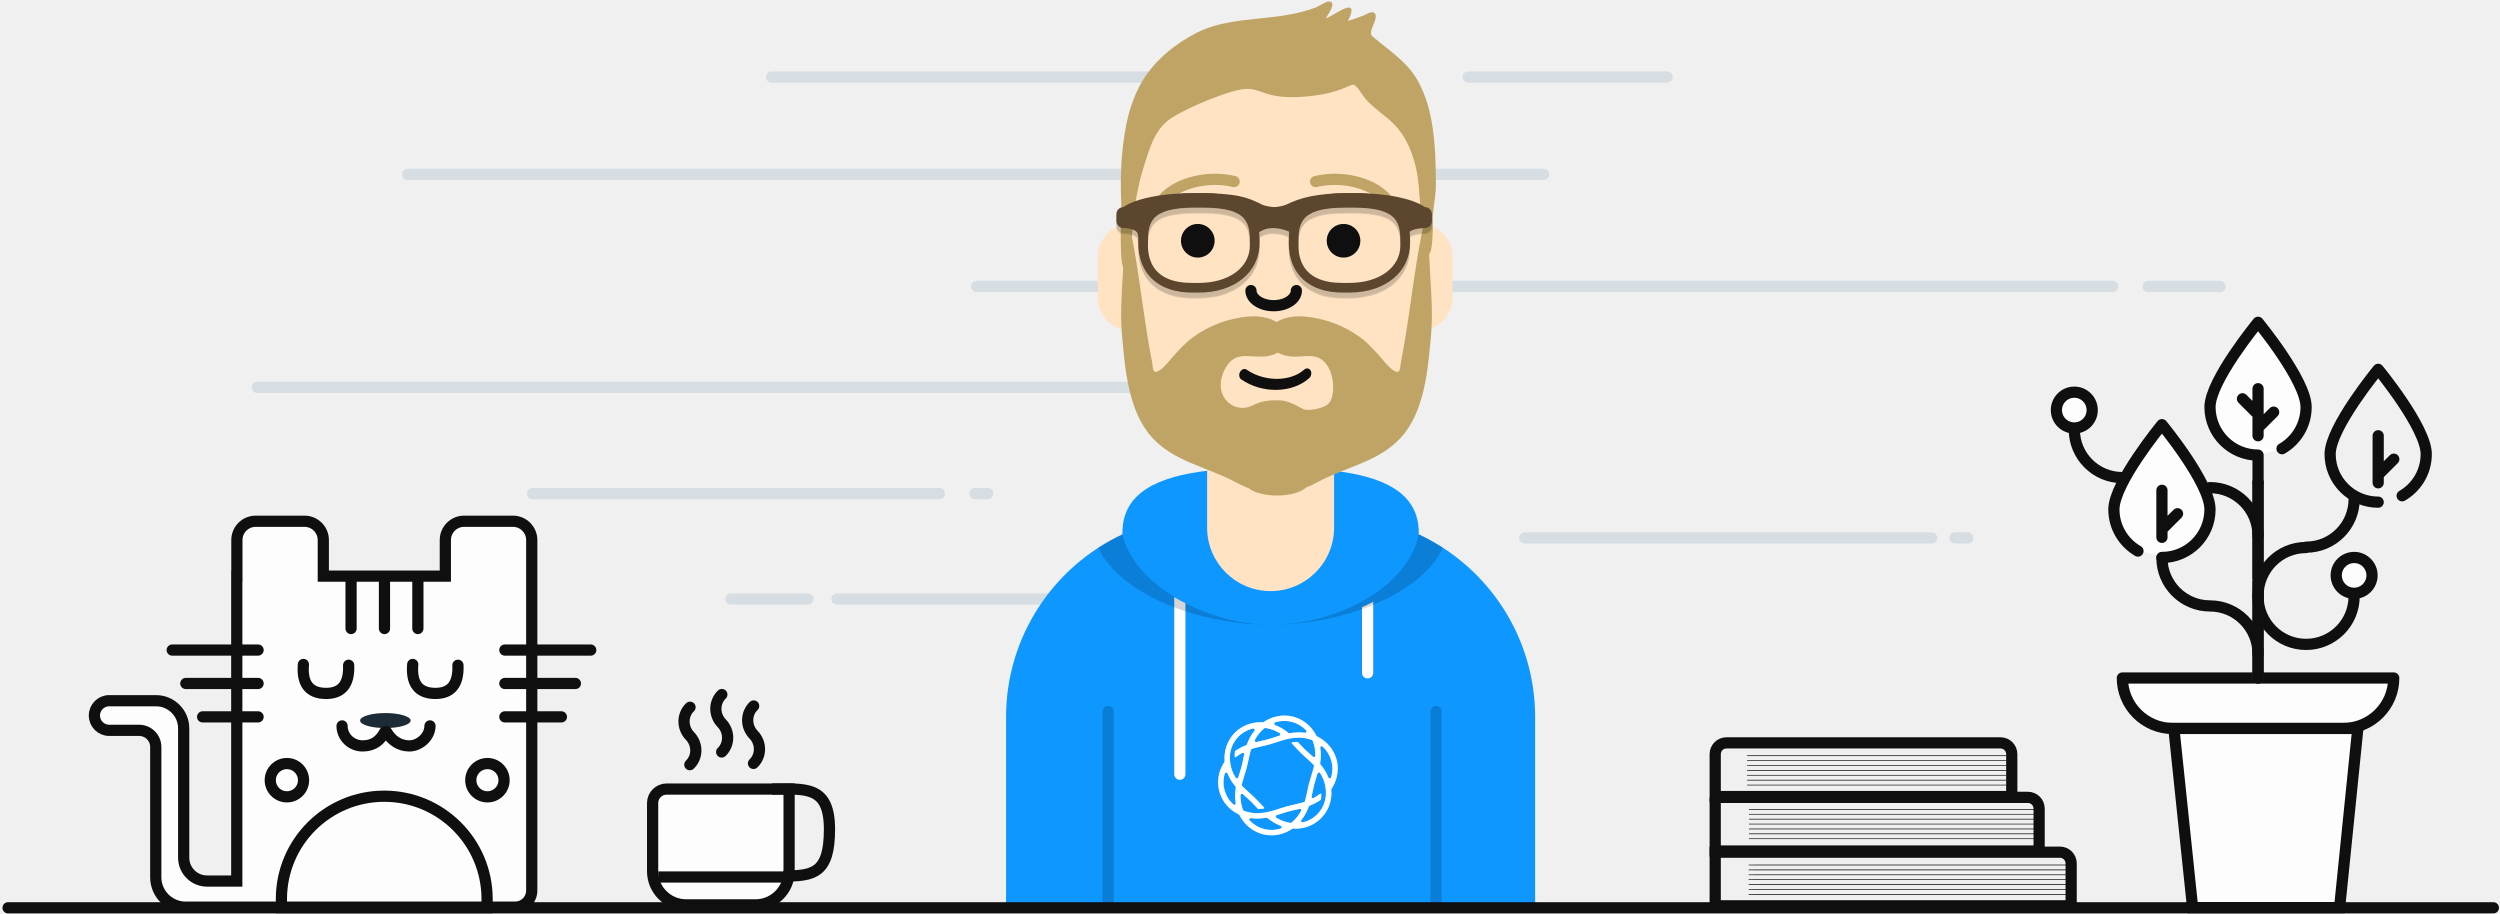
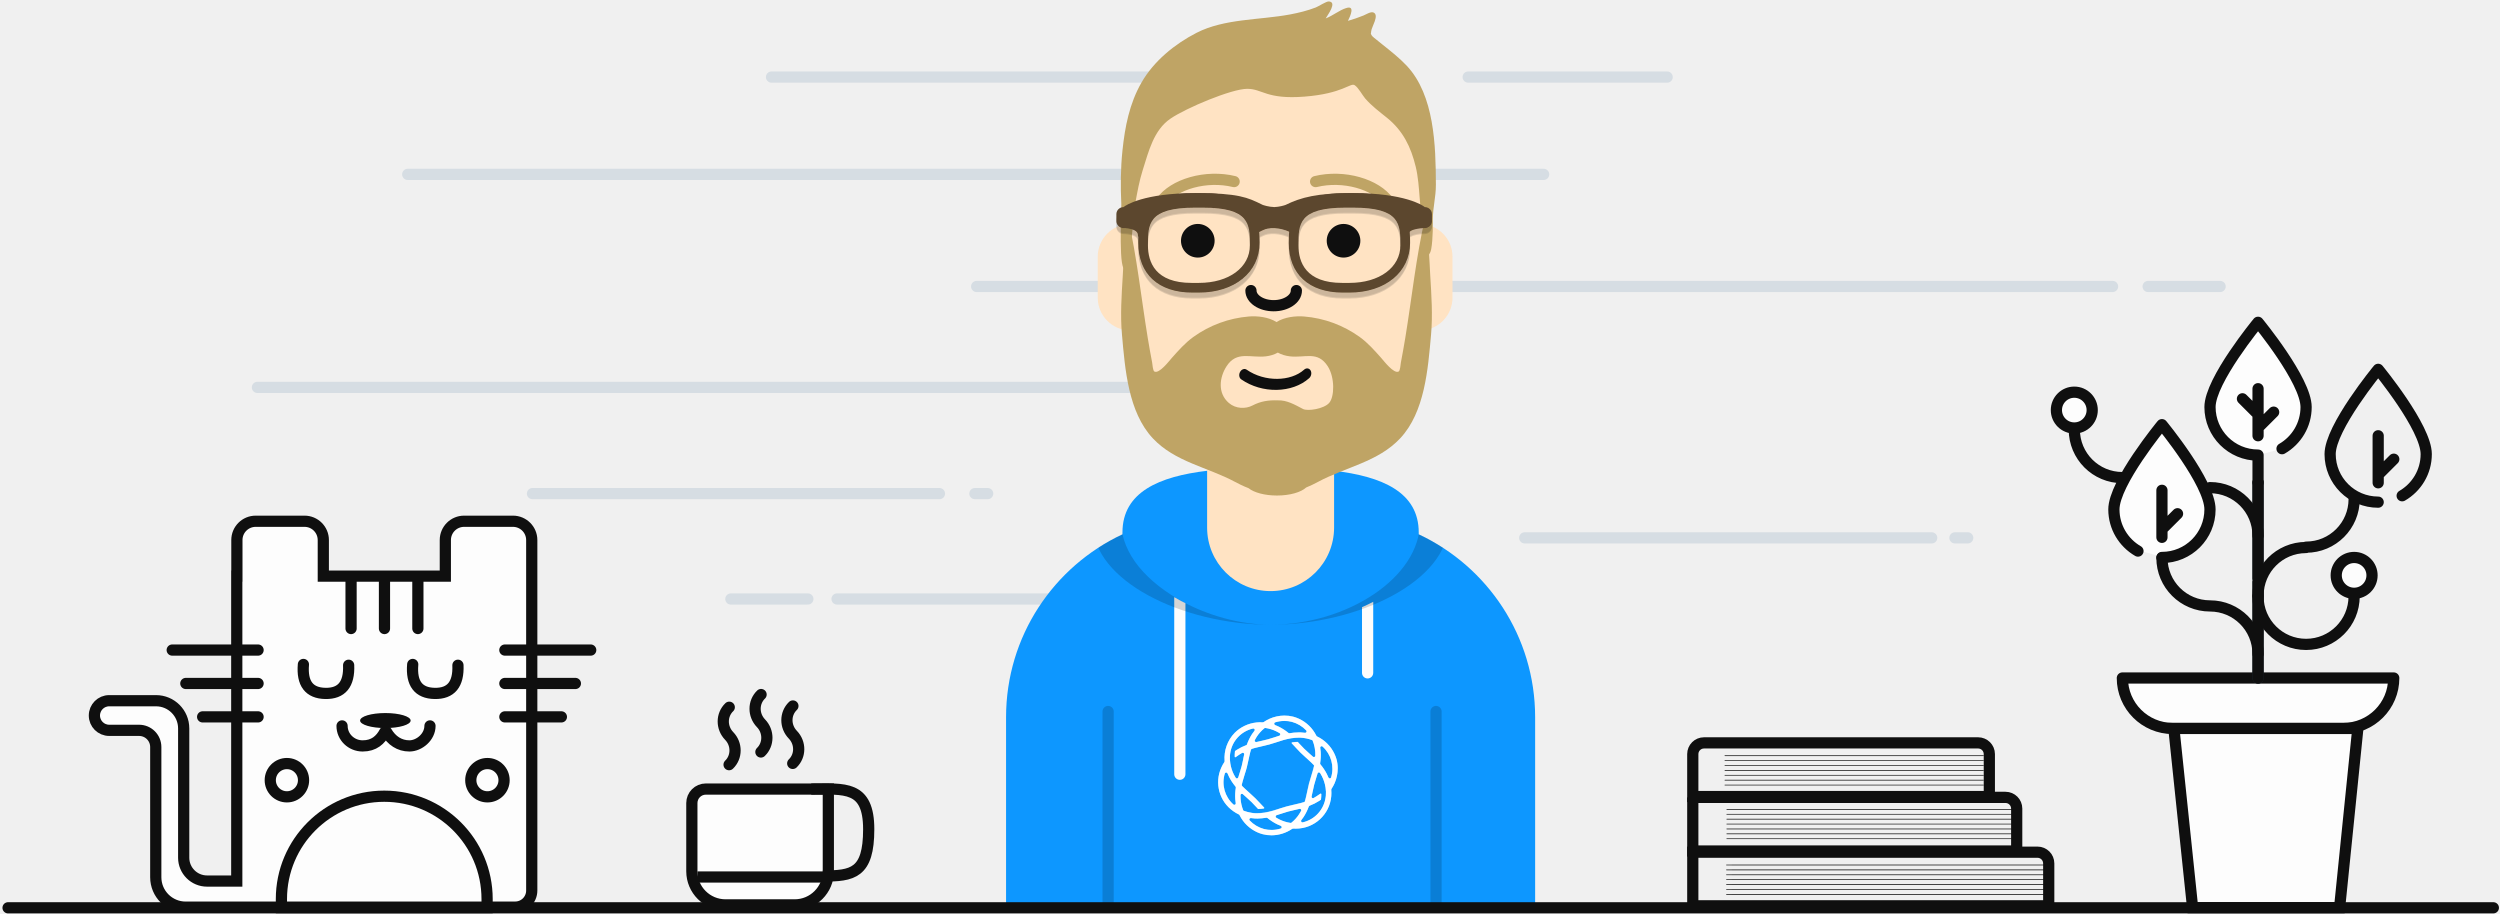
<svg xmlns="http://www.w3.org/2000/svg" xmlns:xlink="http://www.w3.org/1999/xlink" width="892" height="326" viewBox="0 0 892 326">
  <defs>
    <path d="M117.757 145.628V213H72.26v-69.2c-15.719-8.487-26.56-24.849-27.239-43.8h-.034c-6.456 0-11.689-5.233-11.689-11.69V73.69c0-6.457 5.233-11.69 11.69-11.69V51.89C44.987 23.233 68.22 0 96.877 0c28.659 0 51.89 23.232 51.89 51.89v10.124c6.188.301 11.112 5.413 11.112 11.675v14.622c0 6.273-4.941 11.392-11.145 11.677-.726 20.424-13.257 37.843-30.978 45.64z" id="a" />
    <path d="M72.323.07v20.277C72.323 32.858 82.464 43 94.975 43c12.51 0 22.653-10.142 22.653-22.653V.071c17.084 2.025 30.203 7.592 30.203 22.006 0 .222-.003.444-.009.664 24.539 11.474 41.54 36.381 41.54 65.258v69.42H.588v-69.42c0-28.877 17-53.784 41.54-65.258a23.59 23.59 0 0 1-.01-.664c0-14.414 13.119-19.98 30.204-22.006z" id="b" />
    <path d="M74.372 66.248c-1.924 2.173-7.718 3.01-9.316 2.173-2.954-1.545-5.75-3.201-8.998-3.088-3.248-.113-6.063.27-9.052 1.835-2.394 1.253-5.945 1.253-8.448-.92-4.04-3.507-3.362-9.083-.813-13.054 3.626-5.651 8.545-2.918 14.045-3.563 1.496-.175 2.998-.617 4.268-1.34 1.27.723 2.772 1.165 4.268 1.34 5.5.645 9.93-2.088 13.556 3.563 2.548 3.971 2.413 10.882.49 13.054zm34.2-65.957c-3.217 14.075-4.696 28.434-7.029 42.671a337.588 337.588 0 0 1-1.584 8.879c-.118.62-.235 2.923-.81 3.215-1.739.884-5.284-3.818-6.232-4.88-2.38-2.665-4.74-5.355-7.64-7.447a39.471 39.471 0 0 0-19.854-7.32c-2.987-.248-7.024.185-9.839 1.993-2.814-1.808-6.852-2.241-9.838-1.993a39.471 39.471 0 0 0-19.855 7.32c-2.9 2.092-5.26 4.782-7.64 7.447-.948 1.062-4.493 5.764-6.232 4.88-.574-.292-.691-2.595-.81-3.215a337.584 337.584 0 0 1-1.584-8.879C7.292 28.725 5.814 14.366 2.595.292 1.66.291.839 19.038.735 20.785.308 27.88-.188 34.816.446 41.917 1.54 54.167 2.681 69.525 11.451 78.88c7.924 8.452 19.43 10.219 29.354 15.554 1.277.687 2.972 1.535 4.8 2.23 1.925 1.563 5.744 2.628 10.143 2.628 4.614 0 8.59-1.172 10.411-2.862a43.018 43.018 0 0 0 4.205-1.996c9.923-5.336 21.43-7.102 29.354-15.554 8.77-9.354 9.91-24.713 11.004-36.962.635-7.1.138-14.037-.287-21.131C110.33 19.039 109.51.29 108.573.29z" id="d" />
    <filter x="-.9%" y="-2.8%" width="101.8%" height="111.1%" filterUnits="objectBoundingBox" id="e">
      <feOffset dy="2" in="SourceAlpha" result="shadowOffsetOuter1" />
      <feColorMatrix values="0 0 0 0 0 0 0 0 0 0 0 0 0 0 0 0 0 0 0.2 0" in="shadowOffsetOuter1" result="shadowMatrixOuter1" />
      <feMerge>
        <feMergeNode in="shadowMatrixOuter1" />
        <feMergeNode in="SourceGraphic" />
      </feMerge>
    </filter>
  </defs>
  <g fill="none" fill-rule="evenodd">
    <g stroke-width="4">
      <g stroke="#D6DDE3" stroke-linecap="round">
        <path d="M189.98 176.119h145.213M91.844 138.215h386M348.474 102.215H753.77M523.844 27.5h71M275.274 27.5h195.987M766.45 102.215h25.689M347.844 176.119h4.56M298.656 213.715h145.212M260.77 213.715h27.478M544.02 191.908H689.23M697.52 191.908h4.56M145.474 62.215H550.77" />
      </g>
      <g stroke="#0F0F0F">
-         <path d="M269.547 322.866h-24.693c-6.627 0-12-5.372-12-12v-24.333a5 5 0 0 1 5-5h43.693v29.333c0 6.628-5.373 12-12 12z" fill="#FDFDFD" />
-         <path d="M275.45 281.535c11.785 0 20.506-1.436 20.506 14.356s-5.774 16.67-16.363 16.67M234.854 312.905h46.739" />
+         <path d="M283.547 322.866h-24.693c-6.627 0-12-5.372-12-12v-24.333a5 5 0 0 1 5-5h43.693v29.333c0 6.628-5.373 12-12 12z" fill="#FDFDFD" />
+         <path d="M289.45 281.535c11.785 0 20.506-1.436 20.506 14.356s-5.774 16.67-16.363 16.67M248.854 312.905h46.739" />
        <g stroke-linecap="round" stroke-linejoin="round">
-           <path d="M257.487 268.309c2.838-2.741 2.853-7.33.034-10.249M257.556 247.812c-2.838 2.74-2.854 7.329-.035 10.248" />
+           <path d="M271.487 268.309c2.838-2.741 2.853-7.33.034-10.249M271.556 247.812c-2.838 2.74-2.854 7.329-.035 10.248" />
        </g>
        <g stroke-linecap="round" stroke-linejoin="round">
-           <path d="M246.132 272.835c2.838-2.74 2.854-7.329.035-10.248M246.201 252.339c-2.838 2.74-2.853 7.329-.034 10.248" />
+           <path d="M260.132 272.835c2.838-2.74 2.854-7.329.035-10.248M260.201 252.339c-2.838 2.74-2.853 7.329-.034 10.248" />
        </g>
        <g stroke-linecap="round" stroke-linejoin="round">
-           <path d="M268.84 272.386c2.839-2.741 2.855-7.33.035-10.249M268.91 251.889c-2.838 2.74-2.854 7.329-.035 10.248" />
+           <path d="M282.84 272.386c2.839-2.741 2.855-7.33.035-10.249M282.91 251.889c-2.838 2.74-2.854 7.329-.035 10.248" />
        </g>
      </g>
    </g>
    <path d="M762.827 196.347c-5.135-2.962-8.592-8.51-8.592-14.864 0-9.469 17.145-30.242 17.145-30.242s17.146 20.773 17.146 30.242c0 9.47-7.676 17.146-17.146 17.146M814.225 160.099c5.135-2.962 8.592-8.51 8.592-14.863 0-9.47-17.145-30.243-17.145-30.243s-17.146 20.774-17.146 30.243c0 9.47 7.677 17.145 17.146 17.145" fill="#FDFDFD" />
    <path d="M854.088 241.913h-96.833c0 9.944 8.061 18.006 18.006 18.006h60.822c9.944 0 18.005-8.062 18.005-18.006z" stroke="#0F0F0F" stroke-width="4" fill="#FDFDFD" stroke-linecap="round" stroke-linejoin="round" />
    <path stroke="#0F0F0F" stroke-width="4" fill="#FDFDFD" d="M775.636 259.919l6.69 63.942h52.44l6.508-63.942z" />
    <path d="M805.672 241.913v-34.291M805.672 206.436v-34.291" stroke="#1D2B36" stroke-width="4" stroke-linecap="round" stroke-linejoin="round" />
    <path d="M805.672 233.34c0-9.469-7.676-17.146-17.146-17.146M822.818 195.352c-9.47 0-17.146 7.677-17.146 17.146M771.38 199.049c0 9.469 7.677 17.146 17.147 17.146M822.818 195.228c9.469 0 17.145-7.676 17.145-17.146M771.38 191.723v-16.788M771.38 188.866l5.567-5.566M848.536 172.264v-16.789M848.536 169.406l5.566-5.566M814.225 160.099c5.135-2.962 8.592-8.51 8.592-14.863 0-9.47-17.145-30.243-17.145-30.243s-17.146 20.774-17.146 30.243c0 9.47 7.677 17.145 17.146 17.145M805.672 162.381v9.763M805.672 155.475v-16.788M805.672 152.618l5.566-5.566M805.672 147.855l-5.566-5.566M805.672 191.13c0-9.468-7.676-17.145-17.146-17.145M740.11 153.26c0 9.47 7.676 17.146 17.145 17.146" stroke="#0F0F0F" stroke-width="4" stroke-linecap="round" stroke-linejoin="round" />
    <path d="M746.5 146.319a6.39 6.39 0 1 0-12.78 0 6.39 6.39 0 0 0 12.78 0zM846.342 205.295a6.39 6.39 0 1 0-12.781 0 6.39 6.39 0 0 0 12.78 0z" stroke="#0F0F0F" stroke-width="4" fill="#FDFDFD" stroke-linecap="round" stroke-linejoin="round" />
    <path d="M805.66 212.774c0 9.469 7.677 17.146 17.146 17.146M822.806 229.92c9.47 0 17.145-7.677 17.145-17.147" stroke="#0F0F0F" stroke-width="4" stroke-linecap="round" stroke-linejoin="round" />
    <g stroke="#0F0F0F">
      <g opacity=".15" stroke-linecap="square" stroke-width=".25">
-         <path d="M626.018 310.377h113.469M626.018 312.123h113.469M626.018 313.87h113.469M626.018 315.616h113.469M626.018 317.363h113.469M626.018 319.11h113.469M626.018 308.63h113.469" />
+         <path d="M618.018 310.377h113.469M618.018 312.123h113.469M618.018 313.87h113.469M618.018 315.616h113.469M618.018 317.363h113.469M618.018 319.11h113.469M618.018 308.63h113.469" />
      </g>
-       <path d="M611.987 304.06v19.14h127v-15.14a4 4 0 0 0-4-4h-123z" stroke-width="4" />
+       <path d="M603.987 304.06v19.14h127v-15.14a4 4 0 0 0-4-4h-123z" stroke-width="4" />
      <g stroke-linecap="round" stroke-width=".25">
-         <path d="M624.018 310.377h113.469M624.018 312.123h113.469M624.018 313.87h113.469M624.018 315.616h113.469M624.018 317.363h113.469M624.018 319.11h113.469M624.018 308.63h113.469" />
+         <path d="M616.018 310.377h113.469M616.018 312.123h113.469M616.018 313.87h113.469M616.018 315.616h113.469M616.018 317.363h113.469M616.018 319.11h113.469M616.018 308.63h113.469" />
      </g>
-       <path d="M611.987 284.501v19.141H727.56v-15.14a4 4 0 0 0-4-4H611.987z" stroke-width="4" />
+       <path d="M603.987 284.501v19.141H719.56v-15.14a4 4 0 0 0-4-4H603.987z" stroke-width="4" />
      <g stroke-linecap="round" stroke-width=".25">
-         <path d="M624.127 290.531H726.36M624.127 292.278H726.36M624.127 294.024H726.36M624.127 295.77H726.36M624.127 297.517H726.36M624.127 299.264H726.36M624.127 288.785H726.36" />
+         <path d="M616.127 290.531H718.36M616.127 292.278H718.36M616.127 294.024H718.36M616.127 295.77H718.36M616.127 297.517H718.36M616.127 299.264H718.36M616.127 288.785H718.36" />
      </g>
      <g>
-         <path d="M611.987 284.2h105.808v-15.14a4 4 0 0 0-4-4h-97.808a4 4 0 0 0-4 4v15.14z" stroke-width="4" />
+         <path d="M603.987 284.2h105.808v-15.14a4 4 0 0 0-4-4h-97.808a4 4 0 0 0-4 4v15.14z" stroke-width="4" />
        <g stroke-linecap="round" stroke-width=".25">
-           <path d="M623.455 271.377h92.243M623.455 273.124h92.243M623.455 274.87h92.243M623.455 276.617h92.243M623.455 278.363h92.243M623.455 280.11h92.243M623.455 269.631h92.243" />
+           <path d="M615.455 271.377h92.243M615.455 273.124h92.243M615.455 274.87h92.243M615.455 276.617h92.243M615.455 278.363h92.243M615.455 280.11h92.243M615.455 269.631h92.243" />
        </g>
      </g>
    </g>
    <g>
      <g transform="matrix(-1 0 0 1 211.52 183.979)">
        <path d="M127.042 21.583h-.044V8.711a6.708 6.708 0 0 0-6.708-6.709h-17.417a6.708 6.708 0 0 0-6.708 6.709v12.872h-43.54V8.711a6.708 6.708 0 0 0-6.708-6.709H28.5a6.708 6.708 0 0 0-6.708 6.709v125.056a5.917 5.917 0 0 0 5.916 5.917h89.444v.014h28.121c5.891 0 10.667-4.775 10.667-10.666V82.563a5.958 5.958 0 0 1 5.958-5.958h10.657a5.285 5.285 0 1 0 0-10.57h-16.7c-5.454 0-9.875 4.42-9.875 9.874v46.138a8.333 8.333 0 0 1-8.333 8.333h-10.605V21.583z" stroke="#0F0F0F" stroke-width="4" fill="#FDFDFD" />
        <path d="M37.722 139.868h73.39v-3.064c0-20.266-16.43-36.695-36.695-36.695-20.266 0-36.695 16.429-36.695 36.695v3.064z" stroke="#0F0F0F" stroke-width="4" />
        <g stroke="#0F0F0F" stroke-linecap="round" stroke-linejoin="round" stroke-width="4">
          <path d="M87.125 53.376c-.274 6.806 2.49 10.158 8.294 10.057 5.803-.101 8.418-3.547 7.845-10.338M48.125 53.376c-.274 6.806 2.49 10.158 8.294 10.057 5.803-.101 8.418-3.547 7.845-10.338" />
        </g>
        <g stroke="#0F0F0F" stroke-linecap="round" stroke-width="4">
          <path d="M62.422 22.575v17.703M74.34 22.575v17.703M86.26 22.575v17.703" />
        </g>
        <g stroke="#0F0F0F" stroke-linecap="round" stroke-width="4">
          <path d="M150.076 47.963h-30.64M145.22 59.882h-25.785M139.224 71.802h-19.789" />
        </g>
        <g stroke="#0F0F0F" stroke-linecap="round" stroke-width="4">
          <path d="M31.391 47.963H.751M31.391 59.882H6.22M31.391 71.802H11.215" />
        </g>
        <g transform="translate(57.25 69.833)">
-           <ellipse fill="#1D2B36" cx="16.771" cy="3.282" rx="9.018" ry="2.677" />
+           <ellipse fill="#0F0F0F" cx="16.771" cy="3.282" rx="9.018" ry="2.677" />
          <path d="M.853 5.188c0 3.945 3.827 7.144 7.348 7.144 3.52 0 6.367-1.906 8.2-5.084M32.222 5.188c0 3.945-3.29 7.144-7.348 7.144s-6.369-2.132-7.91-5.004" stroke="#0F0F0F" stroke-width="4" stroke-linecap="round" stroke-linejoin="round" />
        </g>
        <circle stroke="#0F0F0F" stroke-width="4" cx="109.153" cy="94.396" r="5.938" />
        <circle stroke="#0F0F0F" stroke-width="4" cx="37.604" cy="94.396" r="5.938" />
      </g>
    </g>
    <g>
      <g transform="translate(358.375 17.904)">
        <use fill="#FFE3C3" xlink:href="#a" />
        <g transform="translate(0 150)">
          <mask id="c" fill="#fff">
            <use xlink:href="#b" />
          </mask>
          <use fill="#0D97FF" xlink:href="#b" />
          <path d="M64.59 47.332v61.014a2 2 0 1 1-4 0V45.15a62.645 62.645 0 0 0 4 2.182zm67-.51v25.351a2 2 0 0 1-4 0V48.739a66.549 66.549 0 0 0 4-1.918z" fill="#FDFDFD" mask="url(#c)" />
          <path d="M94.98 55c-11.225 0-22.705-3.553-31.045-8.048-12.669-6.827-22.3-17.01-22.3-28.875 0-9.37 5.597-15.003 14.251-18.353C41.55 2.571 31.634 8.243 31.634 19.308 31.634 39.02 63.104 55 94.979 55zM134.072-.276c14.337 2.847 24.253 8.519 24.253 19.584 0 19.71-31.465 35.689-63.337 35.692 26.84-.004 53.335-16.533 53.335-36.923 0-9.37-5.597-15.003-14.25-18.353z" fill-opacity=".16" fill="#000" mask="url(#c)" />
          <path d="M154 85.965v68.23M37 85.965v68.23" stroke="#0A7ED6" stroke-width="4" stroke-linecap="round" />
        </g>
        <g fill="#FFF" fill-rule="nonzero">
          <path d="M118.483 252.982a12.983 12.983 0 0 0-6.923-8.147.568.568 0 0 1-.26-.27 14.122 14.122 0 0 0-1.182-1.937 13.025 13.025 0 0 0-7.08-4.848 12.334 12.334 0 0 0-3.189-.388 13.23 13.23 0 0 0-5.347 1.182c-.7.323-1.371.706-2.006 1.144a.563.563 0 0 1-.303.09 12.01 12.01 0 0 0-2.292.047c-1.463.159-2.89.566-4.216 1.203-1.31.625-2.501 1.47-3.526 2.496a12.949 12.949 0 0 0-3.597 10.068.589.589 0 0 1-.094.359c-.42.633-.786 1.3-1.097 1.993a12.62 12.62 0 0 0 4.302 15.547c.62.443 1.278.829 1.967 1.153a.597.597 0 0 1 .26.264c.337.679.73 1.327 1.179 1.938a12.923 12.923 0 0 0 3.15 3.039 12.774 12.774 0 0 0 3.93 1.81c1.044.268 2.118.4 3.196.392a13.166 13.166 0 0 0 7.345-2.326.576.576 0 0 1 .303-.086c.303 0 .628.03.995.03a12.671 12.671 0 0 0 12.628-11.574c.062-.757.062-1.518 0-2.275a.56.56 0 0 1 .094-.362 13.17 13.17 0 0 0 2.21-7.35 12.09 12.09 0 0 0-.447-3.192zm-21.873-13.17a11.297 11.297 0 0 1 3.244-.504c.912-.01 1.822.101 2.705.329a10.985 10.985 0 0 1 5.122 3.051.504.504 0 0 1-.359.85.205.205 0 0 1-.077 0c-.473-.07-.95-.116-1.43-.137-.294 0-.614-.026-.985 0a18.97 18.97 0 0 0-3.107.29h-.068a.546.546 0 0 1-.316-.11 17.797 17.797 0 0 0-3.449-2.267 14.156 14.156 0 0 0-1.31-.572.482.482 0 0 1-.316-.482.487.487 0 0 1 .346-.448zm-6.606 5.18a13.175 13.175 0 0 1 2.73-3.055.512.512 0 0 1 .325-.115h.077a13.4 13.4 0 0 1 3.91 1.22c.354.171.725.376 1.143.623.168.104.26.296.235.491a.487.487 0 0 1-.35.427c-.495.154-.965.307-1.425.46l-.188.065c-.99.32-1.707.546-2.429.751-.72.205-1.425.363-2.185.534l-.273.042c-.546.12-1.092.244-1.664.384a.38.38 0 0 1-.116 0 .495.495 0 0 1-.426-.243.504.504 0 0 1 0-.49c.179-.35.4-.73.636-1.093zm-7.448 18.169a18.198 18.198 0 0 0-.196 4.05c.03.427.085.918.162 1.417a.5.5 0 0 1-.107.427.53.53 0 0 1-.38.175.478.478 0 0 1-.34-.133 10.61 10.61 0 0 1-3.052-11.036.504.504 0 0 1 .947-.047c.175.427.376.883.59 1.306a18.236 18.236 0 0 0 2.248 3.38.568.568 0 0 1 .128.46zm1.379-5.335c-.167.53-.333 1.067-.504 1.63a.495.495 0 0 1-.474.363.487.487 0 0 1-.426-.235c-.235-.364-.45-.74-.645-1.126a13.23 13.23 0 0 1-1.301-4.033 11.617 11.617 0 0 1-.103-2.894c0-.196.038-.376.068-.56a10.627 10.627 0 0 1 8.173-8.961.512.512 0 0 1 .12 0c.183.002.35.11.426.277a.49.49 0 0 1-.055.533c-.282.359-.56.747-.854 1.157a17.959 17.959 0 0 0-1.856 3.798.205.205 0 0 1-.124.128 18.352 18.352 0 0 0-3.444 1.707l-.15.103-.132.077-.085.06-.038.025-.064.043-.035.025-.08.052a.162.162 0 0 0-.065.102 1.323 1.323 0 0 0 0 .14v.146c0 .097-.01.193-.03.29-.017.196-.03.394-.042.593-.012.2-.012.403 0 .61v.163a.213.213 0 0 0 .337.175c.256-.18.516-.354.781-.534l.11-.123c.09-.069.18-.133.274-.192l.15-.099c.285-.192.605-.384.96-.58a.53.53 0 0 1 .636.128c.093.121.129.277.098.427-.12.495-.218.973-.316 1.434l-.051.235a42.492 42.492 0 0 1-.55 2.475c-.214.82-.428 1.51-.67 2.287l-.04.154zm1.899 13.683l-.512-.188-.064-.039-.043-.093a13.49 13.49 0 0 1-.943-4.127 12.125 12.125 0 0 1-.03-1.28.495.495 0 0 1 .5-.487.49.49 0 0 1 .337.128 34.3 34.3 0 0 0 1.28 1.143l.098.09c.58.517 1.19 1.071 1.767 1.63.576.56 1.127 1.166 1.745 1.84.163.175.329.35.491.529l.047.051a.064.064 0 0 0 .051 0 14.442 14.442 0 0 0 1.968-.175.213.213 0 0 0 .12-.362c-.427-.427-.82-.854-1.281-1.358l-.2-.183a48.615 48.615 0 0 0-1.61-1.682 47.887 47.887 0 0 0-1.643-1.528l-.303-.273c-.653-.584-1.28-1.13-1.903-1.745-.286-.265-.568-.547-.854-.828a.589.589 0 0 1-.145-.534c.09-.384.184-.764.286-1.13a52.5 52.5 0 0 1 .674-2.263l.137-.452c.243-.79.478-1.536.67-2.305a71.53 71.53 0 0 0 .58-2.56l.077-.376c.141-.653.3-1.395.491-2.164.081-.337.18-.717.299-1.122a.602.602 0 0 1 .397-.401c.333-.103.644-.188.93-.27l.184-.05a76.472 76.472 0 0 1 2.535-.602l.316-.073c.776-.179 1.506-.35 2.236-.55.73-.2 1.536-.465 2.275-.7l.239-.077c.772-.256 1.6-.53 2.48-.79.516-.145.934-.256 1.322-.345.961-.231 1.939-.385 2.924-.461.358-.03.717-.047 1.067-.047h.853c1.414.074 2.807.372 4.127.883a.21.21 0 0 1 .128.12c.536 1.316.857 2.71.952 4.127.026.401.034.824.026 1.28a.5.5 0 0 1-.854.359 34.3 34.3 0 0 0-1.28-1.144l-.214-.192a60.17 60.17 0 0 1-1.651-1.524c-.521-.503-1.05-1.088-1.597-1.673l-.162-.175-.35-.384-.145-.158a.175.175 0 0 0-.128-.047c-.643.016-1.285.074-1.92.175a.218.218 0 0 0-.124.363c.371.389.73.777 1.13 1.2l.33.362c.52.56 1.058 1.14 1.621 1.707.564.568 1.246 1.178 1.87 1.737l.294.256.23.214c.474.427.965.853 1.464 1.348.286.274.61.598.952.96a.235.235 0 0 1 .056.197c-.099.457-.21.9-.33 1.327-.234.875-.477 1.66-.712 2.42l-.055.18c-.256.823-.5 1.604-.713 2.42-.213.814-.376 1.6-.576 2.56l-.103.49c-.14.658-.29 1.34-.465 2.058-.094.392-.213.832-.358 1.318a.226.226 0 0 1-.145.141c-.474.15-.918.278-1.28.38-.905.24-1.76.427-2.527.606l-.124.026c-.798.183-1.626.371-2.441.593-.815.222-1.635.495-2.441.743h-.026l-.401.132c-.679.222-1.379.452-2.134.67h-.051c-.299.09-.756.218-1.28.337-.96.228-1.936.382-2.92.461-.354.03-.717.047-1.067.047h-.853l-.542-.038-.478-.056h-.145l-.33-.064a.427.427 0 0 1-.08 0c-.128 0-.256-.047-.376-.077a9.486 9.486 0 0 1-.708-.158c-.23-.06-.602-.192-.943-.298h.004zm12.756 6.184a11.28 11.28 0 0 1-3.243.508 10.571 10.571 0 0 1-2.71-.33 10.99 10.99 0 0 1-5.122-3.055.495.495 0 0 1-.098-.538c.08-.182.258-.3.457-.303h.081c.465.069.947.12 1.421.146.329 0 .666.025 1.003 0a18.86 18.86 0 0 0 3.081-.295h.086c.11 0 .218.036.307.102 1.062.871 2.22 1.62 3.449 2.233.426.196.853.388 1.31.563.2.077.33.272.324.486a.5.5 0 0 1-.35.483h.004zm6.603-5.177a13.064 13.064 0 0 1-2.727 3.051.478.478 0 0 1-.316.12h-.081a13.06 13.06 0 0 1-3.914-1.217c-.401-.196-.785-.426-1.144-.623a.508.508 0 0 1 .116-.913c.426-.132.853-.265 1.28-.427l.354-.11c.854-.278 1.626-.534 2.42-.76.7-.192 1.417-.359 2.172-.525l.303-.073c.538-.12 1.084-.243 1.652-.38a.572.572 0 0 1 .12 0 .487.487 0 0 1 .426.244.504.504 0 0 1 0 .486c-.209.393-.435.773-.666 1.127h.005zm9.521-6.534c0 .192-.038.38-.072.563a10.618 10.618 0 0 1-8.169 8.963.5.5 0 0 1-.115 0 .504.504 0 0 1-.393-.816c.29-.362.568-.75.832-1.156a18.467 18.467 0 0 0 1.801-3.645.597.597 0 0 1 .342-.341 17.827 17.827 0 0 0 3.337-1.682l.15-.098.158-.102.085-.06.038-.026.098-.068.094-.064a.098.098 0 0 0 .03-.03.96.96 0 0 0 .026-.107c.082-.622.12-1.25.115-1.877a.213.213 0 0 0-.337-.175c-.427.285-.82.559-1.28.853-.33.222-.705.452-1.114.679a.5.5 0 0 1-.636-.124.525.525 0 0 1-.098-.427c.106-.427.192-.853.277-1.28l.09-.393c.145-.742.328-1.622.55-2.484.2-.764.427-1.536.674-2.283l.043-.137c.167-.529.329-1.07.495-1.638a.5.5 0 0 1 .482-.359c.172.003.331.089.427.23.256.427.465.782.64 1.132a13.354 13.354 0 0 1 1.328 4.05c.157.959.192 1.934.102 2.902zm1.844-6.521a.5.5 0 0 1-.943.038c-.175-.427-.376-.88-.59-1.28a18.544 18.544 0 0 0-2.257-3.385.576.576 0 0 1-.124-.46c.217-1.34.285-2.697.2-4.05a18.13 18.13 0 0 0-.166-1.422.495.495 0 0 1 .495-.576.482.482 0 0 1 .338.128 10.64 10.64 0 0 1 3.047 11.007z" opacity=".48" />
          <path d="M118.504 253.008a12.983 12.983 0 0 0-4.98-7 12.663 12.663 0 0 0-1.964-1.148.568.568 0 0 1-.26-.268 14.122 14.122 0 0 0-1.182-1.938 13.025 13.025 0 0 0-7.08-4.848 12.334 12.334 0 0 0-3.189-.389 13.23 13.23 0 0 0-5.347 1.183c-.7.323-1.371.705-2.006 1.143a.563.563 0 0 1-.303.09 12.014 12.014 0 0 0-2.292.047c-1.462.16-2.886.567-4.212 1.203a12.74 12.74 0 0 0-3.525 2.497 12.949 12.949 0 0 0-3.602 10.068.589.589 0 0 1-.094.358c-.42.634-.786 1.3-1.097 1.993a12.62 12.62 0 0 0 4.302 15.548c.62.443 1.278.828 1.967 1.152a.597.597 0 0 1 .26.265c.337.679.73 1.327 1.179 1.938a12.923 12.923 0 0 0 3.15 3.038 12.774 12.774 0 0 0 3.93 1.81c1.044.269 2.118.401 3.196.392a13.166 13.166 0 0 0 7.345-2.326.576.576 0 0 1 .303-.085c.303 0 .628.03.995.03a12.671 12.671 0 0 0 12.628-11.574c.062-.757.062-1.518 0-2.275a.56.56 0 0 1 .094-.363c.42-.63.785-1.296 1.093-1.989a13.17 13.17 0 0 0 1.118-5.36 12.09 12.09 0 0 0-.427-3.192zm-21.894-13.17a11.297 11.297 0 0 1 3.244-.504c.912-.01 1.822.1 2.705.328a10.985 10.985 0 0 1 5.122 3.052.504.504 0 0 1-.359.849.21.21 0 0 1-.077 0 14.28 14.28 0 0 0-1.43-.137c-.294 0-.614-.025-.985 0a18.966 18.966 0 0 0-3.107.29h-.068a.546.546 0 0 1-.316-.11 17.797 17.797 0 0 0-3.444-2.224 14.16 14.16 0 0 0-1.31-.572.482.482 0 0 1-.316-.482.487.487 0 0 1 .341-.49zm-6.606 5.18a13.179 13.179 0 0 1 2.73-3.055.512.512 0 0 1 .325-.116h.077a13.4 13.4 0 0 1 3.91 1.22c.354.172.725.377 1.143.624.168.104.26.295.235.49a.487.487 0 0 1-.35.428c-.495.153-.965.307-1.425.46l-.188.065c-.99.32-1.707.546-2.429.75-.72.206-1.425.363-2.185.534l-.273.064c-.546.12-1.092.243-1.664.384a.376.376 0 0 1-.116 0 .495.495 0 0 1-.426-.243.504.504 0 0 1 0-.49c.179-.372.4-.752.636-1.115zm-7.448 18.168a18.198 18.198 0 0 0-.196 4.05c.03.427.085.918.162 1.417a.5.5 0 0 1-.107.427.53.53 0 0 1-.38.175.478.478 0 0 1-.34-.132 10.61 10.61 0 0 1-3.052-11.037.504.504 0 0 1 .947-.047c.175.427.376.884.59 1.306a18.236 18.236 0 0 0 2.248 3.38.568.568 0 0 1 .128.461zm1.379-5.334c-.167.529-.333 1.067-.504 1.63a.495.495 0 0 1-.474.363.487.487 0 0 1-.426-.235c-.235-.364-.45-.74-.645-1.127a13.23 13.23 0 0 1-1.28-4.033 11.617 11.617 0 0 1-.128-2.893c0-.197.038-.376.068-.56a10.627 10.627 0 0 1 8.173-8.962.512.512 0 0 1 .12 0c.183.003.35.11.426.278a.49.49 0 0 1-.055.533c-.282.359-.56.747-.854 1.157A17.959 17.959 0 0 0 86.5 247.8a.205.205 0 0 1-.124.128 18.352 18.352 0 0 0-3.444 1.707c-.192.124-.376.252-.564.38a.32.32 0 0 0-.145.311c0 .133-.021.265-.034.397-.013.133-.03.397-.038.594-.009.196 0 .426 0 .606v.166a.213.213 0 0 0 .337.175c.256-.18.516-.354.781-.533l.154-.107c.09-.068.179-.132.273-.192l.15-.098c.285-.192.605-.384.96-.58a.53.53 0 0 1 .635.127c.094.121.13.277.098.427-.12.495-.217.973-.315 1.434l-.009.205a42.491 42.491 0 0 1-.55 2.475c-.214.82-.427 1.511-.67 2.288l-.06.14zm1.899 13.682l-.512-.188-.064-.038-.043-.073a13.49 13.49 0 0 1-.943-4.126 12.133 12.133 0 0 1-.03-1.28.495.495 0 0 1 .5-.487.49.49 0 0 1 .337.128 34.3 34.3 0 0 0 1.28 1.143l.098.09c.58.516 1.19 1.071 1.767 1.63.576.56 1.127 1.165 1.745 1.84.163.175.329.35.491.529l.047.051c.016.01.036.01.051 0a14.447 14.447 0 0 0 1.968-.175.213.213 0 0 0 .12-.363c-.427-.426-.82-.853-1.281-1.357l-.2-.23a48.615 48.615 0 0 0-1.61-1.682 47.887 47.887 0 0 0-1.643-1.528l-.303-.273c-.653-.584-1.28-1.13-1.903-1.745-.286-.265-.568-.547-.854-.828a.589.589 0 0 1-.145-.534c.09-.384.184-.764.286-1.13a52.5 52.5 0 0 1 .674-2.263l.137-.452c.265-.781.5-1.515.691-2.296.192-.781.389-1.647.58-2.56l.078-.376c.14-.653.298-1.396.49-2.164.082-.337.18-.717.3-1.122a.602.602 0 0 1 .396-.402c.333-.106.645-.192.93-.277l.184-.051a76.472 76.472 0 0 1 2.535-.602l.316-.073c.777-.179 1.506-.35 2.236-.55.73-.2 1.537-.465 2.275-.7l.239-.077c.772-.256 1.6-.53 2.48-.79.516-.145.934-.256 1.323-.345.96-.231 1.938-.385 2.923-.461.359-.03.717-.047 1.067-.047h.854c1.413.074 2.806.372 4.127.883a.21.21 0 0 1 .128.12 13.311 13.311 0 0 1 .977 5.407.5.5 0 0 1-.854.359 34.3 34.3 0 0 0-1.28-1.144l-.213-.192a60.17 60.17 0 0 1-1.652-1.524c-.52-.503-1.05-1.088-1.596-1.673l-.162-.175-.35-.384-.094-.115a.175.175 0 0 0-.128-.047 14.34 14.34 0 0 0-1.92.175.218.218 0 0 0-.125.363c.372.388.73.777 1.131 1.2l.329.362c.52.559 1.058 1.14 1.622 1.707.563.568 1.246 1.178 1.87 1.737l.294.256.23.213c.474.427.965.854 1.464 1.349.286.273.61.598.952.96a.235.235 0 0 1 .055.197c-.098.456-.209.9-.329 1.327a79.91 79.91 0 0 1-.712 2.42l-.056.179c-.256.824-.5 1.605-.712 2.42-.214.815-.376 1.6-.577 2.56l-.102.491c-.14.658-.29 1.34-.465 2.057-.094.393-.214.833-.359 1.32a.226.226 0 0 1-.145.14c-.474.15-.917.277-1.28.38-.905.239-1.759.427-2.527.606l-.123.025c-.799.184-1.627.372-2.442.594-.815.222-1.634.495-2.44.742l-.026.022-.402.132c-.678.222-1.378.452-2.134.67h-.05c-.3.09-.756.218-1.281.337-.96.228-1.936.382-2.92.461-.353.03-.716.047-1.066.047h-.854l-.542-.038-.478-.056-.145-.021-.401-.107a.427.427 0 0 1-.081 0c-.128 0-.256-.047-.376-.077a9.486 9.486 0 0 1-.708-.158 10.212 10.212 0 0 1-.943-.273h.004zm12.756 6.184a11.28 11.28 0 0 1-3.243.508 10.571 10.571 0 0 1-2.71-.328 10.99 10.99 0 0 1-5.122-3.056.495.495 0 0 1-.098-.538c.08-.182.258-.3.457-.303h.081c.465.068.947.12 1.421.145.329 0 .666.026 1.003.021a18.86 18.86 0 0 0 3.081-.294h.086c.11 0 .218.036.307.102 1.062.871 2.22 1.62 3.449 2.232.426.197.853.389 1.31.564.2.077.33.272.324.486a.5.5 0 0 1-.35.461h.004zm6.603-5.177a13.064 13.064 0 0 1-2.727 3.052.478.478 0 0 1-.316.12h-.081a13.06 13.06 0 0 1-3.914-1.217c-.401-.196-.785-.427-1.144-.623a.508.508 0 0 1 .116-.913c.426-.133.853-.265 1.28-.406l.354-.11c.854-.278 1.626-.534 2.42-.76.7-.192 1.417-.359 2.172-.525l.303-.073c.538-.12 1.084-.243 1.652-.38a.568.568 0 0 1 .12 0 .487.487 0 0 1 .426.244.504.504 0 0 1 0 .486c-.209.371-.435.751-.666 1.105h.005zm7.763-5.091a.504.504 0 0 0 0-.103c.082-.622.12-1.25.115-1.877a.213.213 0 0 0-.337-.175c-.427.286-.82.559-1.28.853-.33.222-.705.453-1.114.679a.5.5 0 0 1-.636-.124.525.525 0 0 1-.098-.427c.106-.427.192-.853.277-1.28l.09-.393c.145-.742.328-1.621.55-2.484.2-.764.427-1.536.674-2.283l.043-.136c.167-.53.329-1.072.495-1.64a.5.5 0 0 1 .482-.358c.172.003.331.089.427.23.256.427.465.782.64 1.132a13.354 13.354 0 0 1 1.28 4.033c.158.956.192 1.928.103 2.893 0 .192-.038.38-.072.564a10.618 10.618 0 0 1-8.169 8.962.5.5 0 0 1-.115 0 .482.482 0 0 1-.427-.282.487.487 0 0 1 .056-.533c.29-.363.567-.751.853-1.157a18.467 18.467 0 0 0 1.801-3.644.597.597 0 0 1 .342-.342 17.822 17.822 0 0 0 3.337-1.681l.508-.337a.452.452 0 0 0 .14-.103l.035.013zm3.619-7.964a.5.5 0 0 1-.943.039c-.175-.427-.376-.88-.59-1.28a18.544 18.544 0 0 0-2.257-3.385.576.576 0 0 1-.124-.461 18.27 18.27 0 0 0 .2-4.05 18.13 18.13 0 0 0-.166-1.421.495.495 0 0 1 .496-.577.482.482 0 0 1 .337.129 10.64 10.64 0 0 1 3.03 11.006h.017z" />
        </g>
        <path d="M87.964 85.771c0 2.983 3.627 5.401 8.102 5.401 4.474 0 8.101-2.418 8.101-5.4" stroke="#0F0F0F" stroke-linecap="round" stroke-width="4" />
        <g transform="translate(63 62)" fill="#0F0F0F">
          <circle cx="6" cy="6" r="6" />
          <circle cx="58" cy="6" r="6" />
        </g>
        <g fill-rule="nonzero">
          <path d="M57.63 55.159c3.915-5.51 14.648-8.598 23.893-6.328a2 2 0 0 0 .954-3.884c-10.737-2.637-23.165.94-28.107 7.894a2 2 0 0 0 3.26 2.318z" fill="#BFA465" />
          <path d="M106.923 114c-4.74 4.252-14.024 4.483-20.497-.007-.75-.52-1.794-.17-2.33.784-.536.954-.361 2.15.39 2.67 7.517 5.215 18.266 4.947 24.25-.421.775-.695.997-1.936.496-2.772-.5-.835-1.535-.95-2.31-.254z" fill="#0F0F0F" />
          <path d="M135.37 55.159c-3.915-5.51-14.648-8.598-23.893-6.328a2 2 0 0 1-.954-3.884c10.737-2.637 23.165.94 28.108 7.894a2 2 0 0 1-3.26 2.318z" fill="#BFA465" />
        </g>
      </g>
      <use fill="#BFA465" xlink:href="#d" transform="translate(399.875 77.513)" />
      <path d="M501.9 23.432c-2.651-2.82-5.73-5.214-8.725-7.614-.66-.53-1.332-1.046-1.978-1.595-.147-.125-1.651-1.246-1.831-1.659-.433-.992-.182-.22-.123-1.404.076-1.498 3.011-5.73.82-6.7-.963-.426-2.681.71-3.606 1.084a55.605 55.605 0 0 1-5.506 1.9c.895-1.856 2.602-5.573-.606-4.578-2.5.775-4.83 2.767-7.341 3.705.83-1.418 4.154-5.812 1.151-6.057-.935-.077-3.654 1.748-4.66 2.137-3.014 1.166-6.093 1.92-9.257 2.513-10.76 2.018-23.342 1.443-33.297 6.54-7.675 3.931-15.253 10.03-19.686 17.795-4.273 7.485-5.872 15.677-6.766 24.254-.656 6.294-.71 12.8-.403 19.118.1 2.07-1.2 25.756 1.69 22.866 1.439-1.44 2.952-21.397 3.315-23.365.721-3.915 1.416-7.848 2.619-11.638 2.12-6.679 3.899-14.29 9.901-18.393 5.592-3.821 21.85-10.649 27.38-10.649 5.53 0 6.791 3.85 20.444 2.784 13.654-1.067 16.385-5.024 17.881-4.098 1.37.848 2.791 3.615 3.774 4.748 2.323 2.679 5.092 4.725 7.808 6.92 5.664 4.58 8.523 10.332 10.243 17.489 1.714 7.13 1 15.266 3.122 22.282.373 1.234-.793 7.437.585 9.65.085.136 1.376-.309 1.802-2.562.685-3.625.59-9.884.59-10.574 0-4.52 1.1-7.911 1.086-12.46-.054-13.832-.484-31.869-10.425-42.44z" fill="#BFA465" />
      <g filter="url(#e)" transform="translate(398.326 68.894)" fill="#5B462F" fill-rule="nonzero">
        <path d="M29.447 35.51H27.06c-12.063 0-19.264-6.638-19.264-17.755C7.795 8.771 9.369 0 28.175 0h2.546C49.526 0 51.1 8.771 51.1 17.755c0 10.453-8.903 17.755-21.653 17.755zM28.05 5.197c-16.79 0-16.79 5.925-16.79 13.425 0 6.124 2.7 13.424 15.565 13.424h2.623c10.71 0 18.188-5.52 18.188-13.424 0-7.5 0-13.425-16.79-13.425H28.05zM83.146 35.51h-2.389c-12.063 0-19.264-6.638-19.264-17.755C61.493 8.771 63.067 0 81.873 0h2.546c18.805 0 20.379 8.771 20.379 17.755 0 10.453-8.902 17.755-21.652 17.755zM81.747 5.197c-16.79 0-16.79 5.925-16.79 13.425 0 6.124 2.702 13.424 15.565 13.424h2.624c10.709 0 18.188-5.52 18.188-13.424 0-7.5 0-13.425-16.79-13.425h-2.797z" />
        <path d="M2.559 4.999C3.158 4.414 9.709 0 28.149 0c15.46 0 18.733 1.605 23.687 4.029l.363.179c.344.122 2.106.72 4.166.786 1.877-.08 3.482-.59 3.952-.753C65.97 1.491 71.507 0 84.445 0c18.44 0 24.99 4.414 25.589 4.999 1.415 0 2.559 1.117 2.559 2.5v2.498c0 1.383-1.144 2.5-2.559 2.5 0 0-5.977 0-5.977 2.5 0 2.499-1.7-3.617-1.7-5V7.563c-3.12-1.194-8.707-3.418-17.912-3.418-10.256 0-15.364 1.819-19.745 3.625l.049.118-.003 1.72-1.92 4.634-2.372-.938a11.289 11.289 0 0 0-1.303-.39c-1.766-.436-3.583-.569-5.19-.24a6.855 6.855 0 0 0-1.637.549l-2.289 1.118-2.29-4.47.102-1.988.07-.169c-3.779-1.76-7.263-3.569-19.769-3.569-9.205 0-14.79 2.223-17.912 3.417v2.435c0 1.383-2.56 7.499-2.56 5 0-2.5-5.117-2.5-5.117-2.5C1.146 12.497 0 11.38 0 9.997V7.498c0-1.382 1.146-2.5 2.559-2.5z" />
      </g>
    </g>
    <g stroke="#0F0F0F" stroke-linecap="round" stroke-linejoin="round" stroke-width="4">
      <path d="M805.672 241.913v-34.291M805.672 206.436v-34.291M762.827 196.622c-5.135-2.962-8.592-8.51-8.592-14.863 0-9.47 17.145-30.243 17.145-30.243s17.146 20.774 17.146 30.243c0 9.47-7.676 17.145-17.146 17.145M857.089 176.887c5.135-2.962 8.592-8.51 8.592-14.863 0-9.47-17.145-30.243-17.145-30.243s-17.146 20.774-17.146 30.243c0 9.47 7.676 17.146 17.146 17.146" />
    </g>
    <g stroke="#0F0F0F" stroke-linecap="round" stroke-width="4">
      <path d="M2.875 323.904h886.75" />
    </g>
  </g>
</svg>
